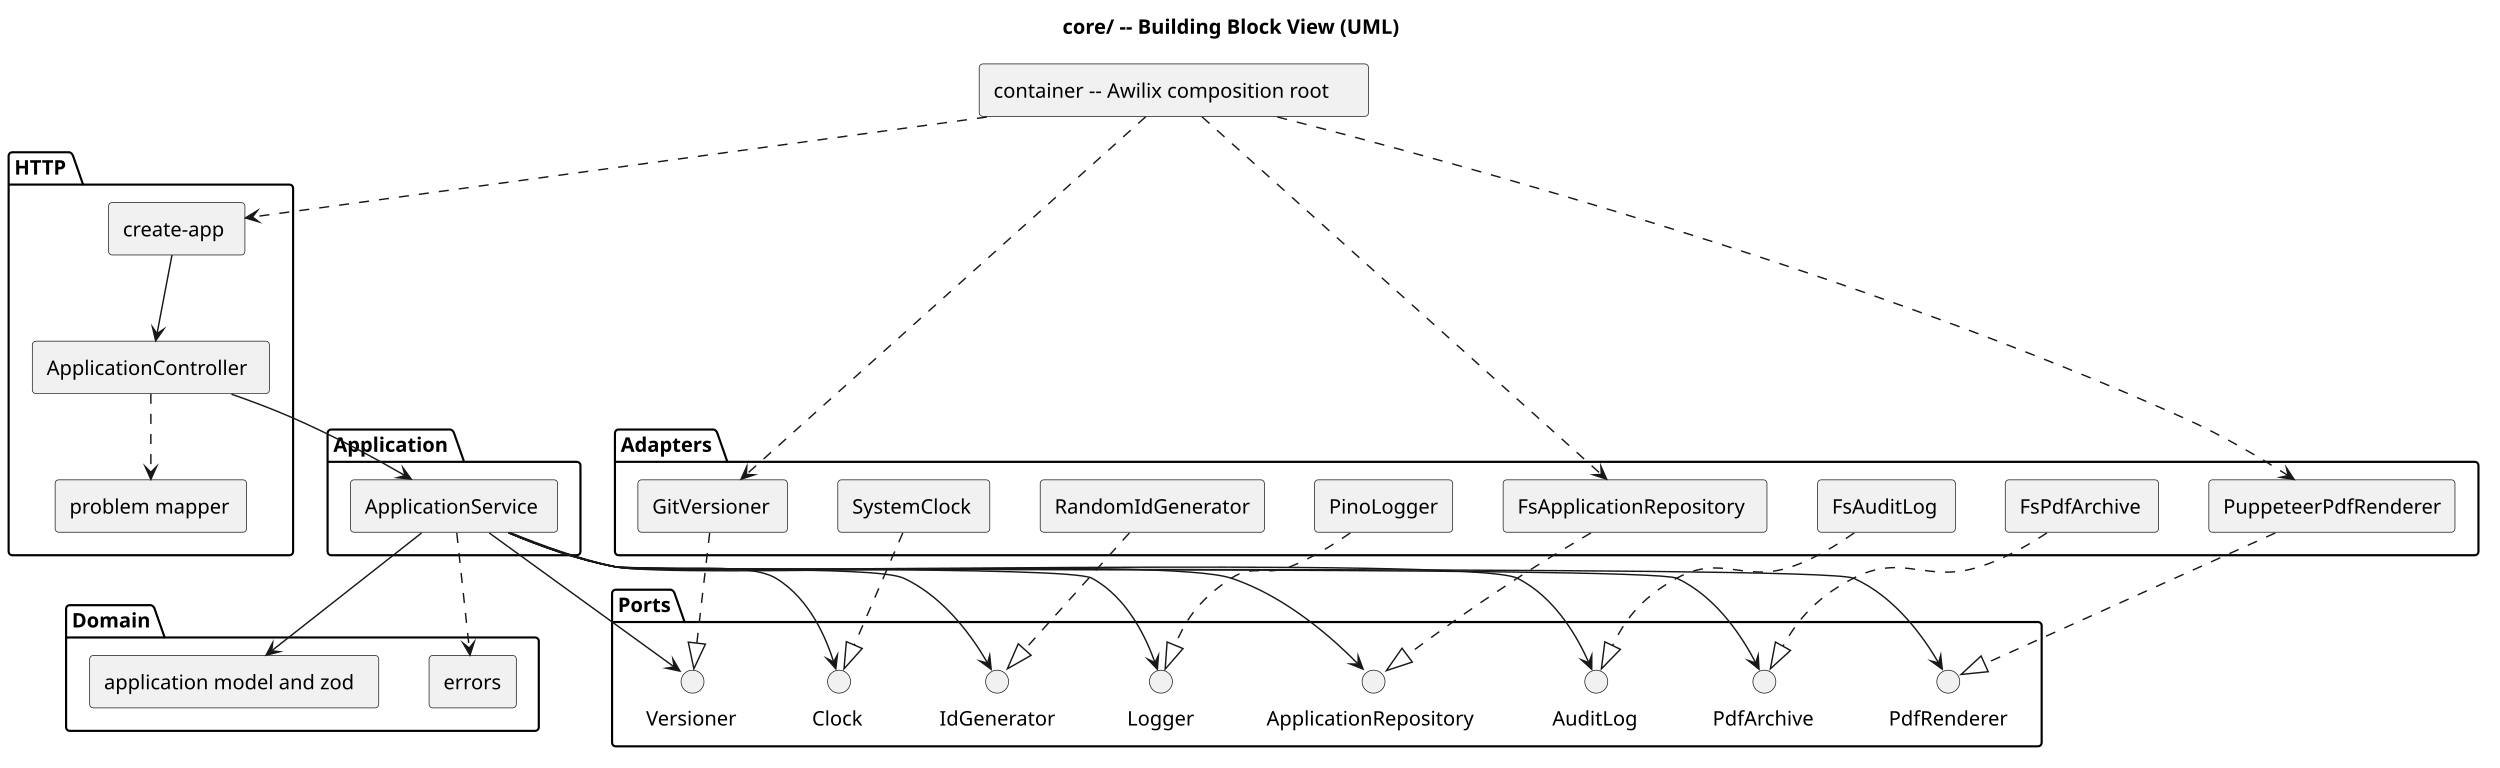
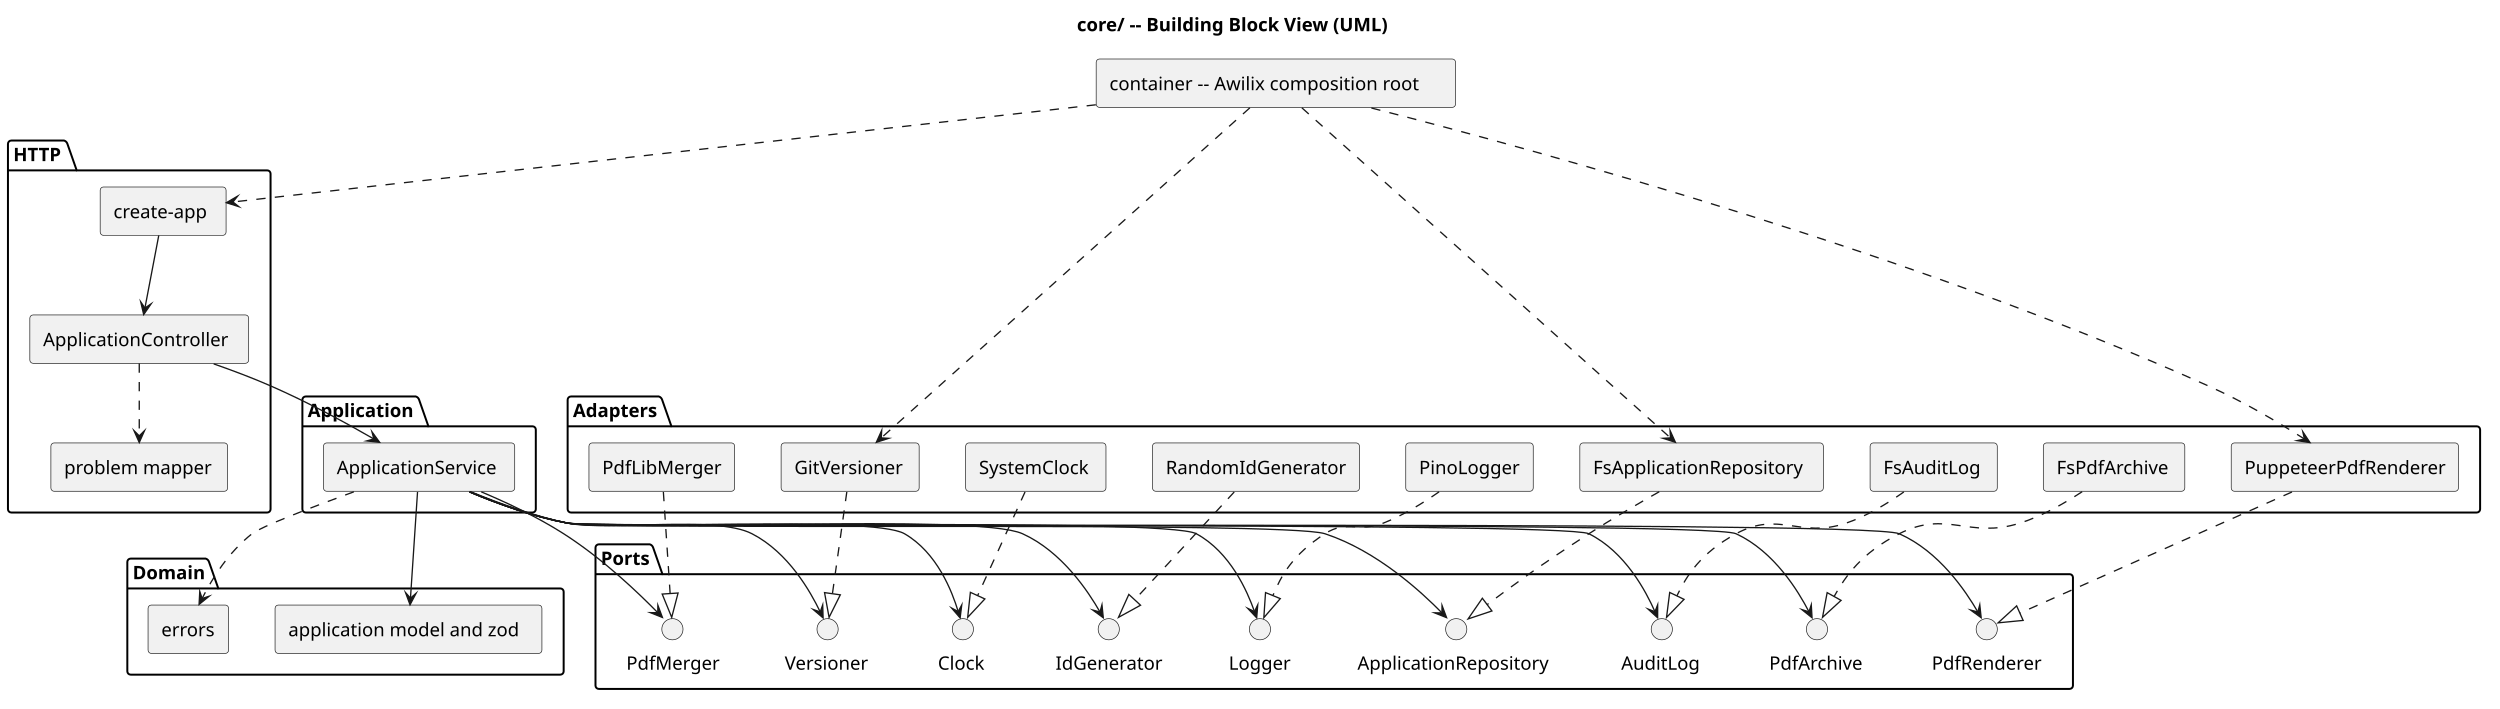
- <svg xmlns="http://www.w3.org/2000/svg" contentStyleType="text/css" data-diagram-type="DESCRIPTION" height="534px" preserveAspectRatio="none" style="width:1740px;height:534px;background:#FFFFFF;" version="1.1" viewBox="0 0 1740 534" width="1740px" zoomAndPan="magnify">
+ <svg xmlns="http://www.w3.org/2000/svg" contentStyleType="text/css" data-diagram-type="DESCRIPTION" height="534px" preserveAspectRatio="none" style="width:1885px;height:534px;background:#FFFFFF;" version="1.1" viewBox="0 0 1885 534" width="1885px" zoomAndPan="magnify">
  <defs />
  <g>
    <g class="title" data-source-line="1">
-       <text fill="#000000" font-family="sans-serif" font-size="14" font-weight="700" lengthAdjust="spacing" textLength="253.982" x="739.509" y="23.535">core/ -- Building Block View (UML)</text>
+       <text fill="#000000" font-family="sans-serif" font-size="14" font-weight="700" lengthAdjust="spacing" textLength="253.982" x="812.009" y="23.535">core/ -- Building Block View (UML)</text>
    </g>
    <g class="cluster" data-qualified-name="HTTP" data-source-line="7" id="ent0001">
      <path d="M8.5,105.978 L48.328,105.978 A3.75,3.75 0 0 1 50.828,108.478 L57.828,128.467 L201.5,128.467 A2.5,2.5 0 0 1 204,130.967 L204,383.938 A2.5,2.5 0 0 1 201.5,386.438 L8.5,386.438 A2.5,2.5 0 0 1 6,383.938 L6,108.478 A2.5,2.5 0 0 1 8.5,105.978" fill="none" style="stroke:#000000;stroke-width:1.5;" />
      <line style="stroke:#000000;stroke-width:1.5;" x1="6" x2="57.828" y1="128.467" y2="128.467" />
      <text fill="#000000" font-family="sans-serif" font-size="14" font-weight="700" lengthAdjust="spacing" textLength="38.828" x="10" y="121.513">HTTP</text>
    </g>
    <g class="cluster" data-qualified-name="Application" data-source-line="13" id="ent0005">
      <path d="M230.5,298.948 L313.511,298.948 A3.75,3.75 0 0 1 316.011,301.448 L323.011,321.437 L401.5,321.437 A2.5,2.5 0 0 1 404,323.937 L404,383.938 A2.5,2.5 0 0 1 401.5,386.438 L230.5,386.438 A2.5,2.5 0 0 1 228,383.938 L228,301.448 A2.5,2.5 0 0 1 230.5,298.948" fill="none" style="stroke:#000000;stroke-width:1.5;" />
      <line style="stroke:#000000;stroke-width:1.5;" x1="228" x2="323.011" y1="321.437" y2="321.437" />
      <text fill="#000000" font-family="sans-serif" font-size="14" font-weight="700" lengthAdjust="spacing" textLength="82.011" x="232" y="314.483">Application</text>
    </g>
    <g class="cluster" data-qualified-name="Domain" data-source-line="17" id="ent0007">
-       <path d="M48.5,421.198 L105.097,421.198 A3.75,3.75 0 0 1 107.597,423.698 L114.597,443.687 L372.5,443.687 A2.5,2.5 0 0 1 375,446.187 L375,506.178 A2.5,2.5 0 0 1 372.5,508.678 L48.5,508.678 A2.5,2.5 0 0 1 46,506.178 L46,423.698 A2.5,2.5 0 0 1 48.5,421.198" fill="none" style="stroke:#000000;stroke-width:1.5;" />
-       <line style="stroke:#000000;stroke-width:1.5;" x1="46" x2="114.597" y1="443.687" y2="443.687" />
-       <text fill="#000000" font-family="sans-serif" font-size="14" font-weight="700" lengthAdjust="spacing" textLength="55.597" x="50" y="436.733">Domain</text>
+       <path d="M98.5,421.198 L155.097,421.198 A3.75,3.75 0 0 1 157.597,423.698 L164.597,443.687 L422.5,443.687 A2.5,2.5 0 0 1 425,446.187 L425,506.178 A2.5,2.5 0 0 1 422.5,508.678 L98.5,508.678 A2.5,2.5 0 0 1 96,506.178 L96,423.698 A2.5,2.5 0 0 1 98.5,421.198" fill="none" style="stroke:#000000;stroke-width:1.5;" />
+       <line style="stroke:#000000;stroke-width:1.5;" x1="96" x2="164.597" y1="443.687" y2="443.687" />
+       <text fill="#000000" font-family="sans-serif" font-size="14" font-weight="700" lengthAdjust="spacing" textLength="55.597" x="100" y="436.733">Domain</text>
    </g>
    <g class="cluster" data-qualified-name="Ports" data-source-line="22" id="ent0010">
-       <path d="M428.5,410.438 L466.981,410.438 A3.75,3.75 0 0 1 469.481,412.938 L476.481,432.927 L1418.5,432.927 A2.5,2.5 0 0 1 1421,435.427 L1421,516.938 A2.5,2.5 0 0 1 1418.5,519.438 L428.5,519.438 A2.5,2.5 0 0 1 426,516.938 L426,412.938 A2.5,2.5 0 0 1 428.5,410.438" fill="none" style="stroke:#000000;stroke-width:1.5;" />
-       <line style="stroke:#000000;stroke-width:1.5;" x1="426" x2="476.481" y1="432.927" y2="432.927" />
-       <text fill="#000000" font-family="sans-serif" font-size="14" font-weight="700" lengthAdjust="spacing" textLength="37.481" x="430" y="425.973">Ports</text>
-     </g>
-     <g class="cluster" data-qualified-name="Adapters" data-source-line="33" id="ent0019">
-       <path d="M430.5,298.948 L496.749,298.948 A3.75,3.75 0 0 1 499.249,301.448 L506.249,321.437 L1722.5,321.437 A2.5,2.5 0 0 1 1725,323.937 L1725,383.938 A2.5,2.5 0 0 1 1722.5,386.438 L430.5,386.438 A2.5,2.5 0 0 1 428,383.938 L428,301.448 A2.5,2.5 0 0 1 430.5,298.948" fill="none" style="stroke:#000000;stroke-width:1.5;" />
+       <path d="M451.5,410.438 L489.981,410.438 A3.75,3.75 0 0 1 492.481,412.938 L499.481,432.927 L1560.5,432.927 A2.5,2.5 0 0 1 1563,435.427 L1563,516.938 A2.5,2.5 0 0 1 1560.5,519.438 L451.5,519.438 A2.5,2.5 0 0 1 449,516.938 L449,412.938 A2.5,2.5 0 0 1 451.5,410.438" fill="none" style="stroke:#000000;stroke-width:1.5;" />
+       <line style="stroke:#000000;stroke-width:1.5;" x1="449" x2="499.481" y1="432.927" y2="432.927" />
+       <text fill="#000000" font-family="sans-serif" font-size="14" font-weight="700" lengthAdjust="spacing" textLength="37.481" x="453" y="425.973">Ports</text>
+     </g>
+     <g class="cluster" data-qualified-name="Adapters" data-source-line="34" id="ent0020">
+       <path d="M430.5,298.948 L496.749,298.948 A3.75,3.75 0 0 1 499.249,301.448 L506.249,321.437 L1867.5,321.437 A2.5,2.5 0 0 1 1870,323.937 L1870,383.938 A2.5,2.5 0 0 1 1867.5,386.438 L430.5,386.438 A2.5,2.5 0 0 1 428,383.938 L428,301.448 A2.5,2.5 0 0 1 430.5,298.948" fill="none" style="stroke:#000000;stroke-width:1.5;" />
      <line style="stroke:#000000;stroke-width:1.5;" x1="428" x2="506.249" y1="321.437" y2="321.437" />
      <text fill="#000000" font-family="sans-serif" font-size="14" font-weight="700" lengthAdjust="spacing" textLength="65.249" x="432" y="314.483">Adapters</text>
    </g>
    <g class="entity" data-qualified-name="HTTP.App" data-source-line="8" id="ent0002">
      <rect fill="#F1F1F1" height="36.488" rx="2.5" ry="2.5" style="stroke:#181818;stroke-width:0.5;" width="94.922" x="75.54" y="140.978" />
      <text fill="#000000" font-family="sans-serif" font-size="14" lengthAdjust="spacing" textLength="74.922" x="85.54" y="164.513">create-app</text>
    </g>
    <g class="entity" data-qualified-name="HTTP.Ctrl" data-source-line="9" id="ent0003">
      <rect fill="#F1F1F1" height="36.488" rx="2.5" ry="2.5" style="stroke:#181818;stroke-width:0.5;" width="165.011" x="22.49" y="237.458" />
      <text fill="#000000" font-family="sans-serif" font-size="14" lengthAdjust="spacing" textLength="145.011" x="32.49" y="260.993">ApplicationController</text>
    </g>
    <g class="entity" data-qualified-name="HTTP.Problem" data-source-line="10" id="ent0004">
      <rect fill="#F1F1F1" height="36.488" rx="2.5" ry="2.5" style="stroke:#181818;stroke-width:0.5;" width="133.251" x="38.37" y="333.948" />
      <text fill="#000000" font-family="sans-serif" font-size="14" lengthAdjust="spacing" textLength="113.251" x="48.37" y="357.483">problem mapper</text>
    </g>
    <g class="entity" data-qualified-name="Application.Service" data-source-line="14" id="ent0006">
      <rect fill="#F1F1F1" height="36.488" rx="2.5" ry="2.5" style="stroke:#181818;stroke-width:0.5;" width="144.182" x="243.91" y="333.948" />
      <text fill="#000000" font-family="sans-serif" font-size="14" lengthAdjust="spacing" textLength="124.182" x="253.91" y="357.483">ApplicationService</text>
    </g>
    <g class="entity" data-qualified-name="Domain.DomainModel" data-source-line="18" id="ent0008">
-       <rect fill="#F1F1F1" height="36.488" rx="2.5" ry="2.5" style="stroke:#181818;stroke-width:0.5;" width="201.207" x="62.4" y="456.198" />
-       <text fill="#000000" font-family="sans-serif" font-size="14" lengthAdjust="spacing" textLength="181.207" x="72.4" y="479.733">application model and zod</text>
+       <rect fill="#F1F1F1" height="36.488" rx="2.5" ry="2.5" style="stroke:#181818;stroke-width:0.5;" width="201.207" x="207.4" y="456.198" />
+       <text fill="#000000" font-family="sans-serif" font-size="14" lengthAdjust="spacing" textLength="181.207" x="217.4" y="479.733">application model and zod</text>
    </g>
    <g class="entity" data-qualified-name="Domain.DomainErrors" data-source-line="19" id="ent0009">
-       <rect fill="#F1F1F1" height="36.488" rx="2.5" ry="2.5" style="stroke:#181818;stroke-width:0.5;" width="60.722" x="298.64" y="456.198" />
-       <text fill="#000000" font-family="sans-serif" font-size="14" lengthAdjust="spacing" textLength="40.722" x="308.64" y="479.733">errors</text>
+       <rect fill="#F1F1F1" height="36.488" rx="2.5" ry="2.5" style="stroke:#181818;stroke-width:0.5;" width="60.722" x="111.64" y="456.198" />
+       <text fill="#000000" font-family="sans-serif" font-size="14" lengthAdjust="spacing" textLength="40.722" x="121.64" y="479.733">errors</text>
    </g>
    <g class="entity" data-qualified-name="Ports.ApplicationRepository" data-source-line="23" id="ent0011">
-       <ellipse cx="956" cy="474.438" fill="#F1F1F1" rx="8" ry="8" style="stroke:#181818;stroke-width:0.5;" />
-       <text fill="#000000" font-family="sans-serif" font-size="14" lengthAdjust="spacing" textLength="148.976" x="881.512" y="504.973">ApplicationRepository</text>
+       <ellipse cx="1098" cy="474.438" fill="#F1F1F1" rx="8" ry="8" style="stroke:#181818;stroke-width:0.5;" />
+       <text fill="#000000" font-family="sans-serif" font-size="14" lengthAdjust="spacing" textLength="148.976" x="1023.512" y="504.973">ApplicationRepository</text>
    </g>
    <g class="entity" data-qualified-name="Ports.AuditLog" data-source-line="24" id="ent0012">
-       <ellipse cx="1111" cy="474.438" fill="#F1F1F1" rx="8" ry="8" style="stroke:#181818;stroke-width:0.5;" />
-       <text fill="#000000" font-family="sans-serif" font-size="14" lengthAdjust="spacing" textLength="61.236" x="1080.382" y="504.973">AuditLog</text>
+       <ellipse cx="1253" cy="474.438" fill="#F1F1F1" rx="8" ry="8" style="stroke:#181818;stroke-width:0.5;" />
+       <text fill="#000000" font-family="sans-serif" font-size="14" lengthAdjust="spacing" textLength="61.236" x="1222.382" y="504.973">AuditLog</text>
    </g>
    <g class="entity" data-qualified-name="Ports.PdfArchive" data-source-line="25" id="ent0013">
-       <ellipse cx="1228" cy="474.438" fill="#F1F1F1" rx="8" ry="8" style="stroke:#181818;stroke-width:0.5;" />
-       <text fill="#000000" font-family="sans-serif" font-size="14" lengthAdjust="spacing" textLength="72.037" x="1191.981" y="504.973">PdfArchive</text>
+       <ellipse cx="1370" cy="474.438" fill="#F1F1F1" rx="8" ry="8" style="stroke:#181818;stroke-width:0.5;" />
+       <text fill="#000000" font-family="sans-serif" font-size="14" lengthAdjust="spacing" textLength="72.037" x="1333.981" y="504.973">PdfArchive</text>
    </g>
    <g class="entity" data-qualified-name="Ports.PdfRenderer" data-source-line="26" id="ent0014">
-       <ellipse cx="1356" cy="474.438" fill="#F1F1F1" rx="8" ry="8" style="stroke:#181818;stroke-width:0.5;" />
-       <text fill="#000000" font-family="sans-serif" font-size="14" lengthAdjust="spacing" textLength="82.906" x="1314.547" y="504.973">PdfRenderer</text>
-     </g>
-     <g class="entity" data-qualified-name="Ports.Versioner" data-source-line="27" id="ent0015">
-       <ellipse cx="482" cy="474.438" fill="#F1F1F1" rx="8" ry="8" style="stroke:#181818;stroke-width:0.5;" />
-       <text fill="#000000" font-family="sans-serif" font-size="14" lengthAdjust="spacing" textLength="64.682" x="449.659" y="504.973">Versioner</text>
-     </g>
-     <g class="entity" data-qualified-name="Ports.Clock" data-source-line="28" id="ent0016">
-       <ellipse cx="584" cy="474.438" fill="#F1F1F1" rx="8" ry="8" style="stroke:#181818;stroke-width:0.5;" />
-       <text fill="#000000" font-family="sans-serif" font-size="14" lengthAdjust="spacing" textLength="37.687" x="565.157" y="504.973">Clock</text>
-     </g>
-     <g class="entity" data-qualified-name="Ports.IdGenerator" data-source-line="29" id="ent0017">
-       <ellipse cx="694" cy="474.438" fill="#F1F1F1" rx="8" ry="8" style="stroke:#181818;stroke-width:0.5;" />
-       <text fill="#000000" font-family="sans-serif" font-size="14" lengthAdjust="spacing" textLength="80.274" x="653.863" y="504.973">IdGenerator</text>
-     </g>
-     <g class="entity" data-qualified-name="Ports.Logger" data-source-line="30" id="ent0018">
-       <ellipse cx="808" cy="474.438" fill="#F1F1F1" rx="8" ry="8" style="stroke:#181818;stroke-width:0.5;" />
-       <text fill="#000000" font-family="sans-serif" font-size="14" lengthAdjust="spacing" textLength="47.052" x="784.474" y="504.973">Logger</text>
-     </g>
-     <g class="entity" data-qualified-name="Adapters.FsRepo" data-source-line="34" id="ent0020">
-       <rect fill="#F1F1F1" height="36.488" rx="2.5" ry="2.5" style="stroke:#181818;stroke-width:0.5;" width="183.618" x="1046.19" y="333.948" />
-       <text fill="#000000" font-family="sans-serif" font-size="14" lengthAdjust="spacing" textLength="163.618" x="1056.19" y="357.483">FsApplicationRepository</text>
-     </g>
-     <g class="entity" data-qualified-name="Adapters.FsAudit" data-source-line="35" id="ent0021">
-       <rect fill="#F1F1F1" height="36.488" rx="2.5" ry="2.5" style="stroke:#181818;stroke-width:0.5;" width="95.879" x="1265.06" y="333.948" />
-       <text fill="#000000" font-family="sans-serif" font-size="14" lengthAdjust="spacing" textLength="75.879" x="1275.06" y="357.483">FsAuditLog</text>
-     </g>
-     <g class="entity" data-qualified-name="Adapters.FsArchive" data-source-line="36" id="ent0022">
-       <rect fill="#F1F1F1" height="36.488" rx="2.5" ry="2.5" style="stroke:#181818;stroke-width:0.5;" width="106.68" x="1395.66" y="333.948" />
-       <text fill="#000000" font-family="sans-serif" font-size="14" lengthAdjust="spacing" textLength="86.68" x="1405.66" y="357.483">FsPdfArchive</text>
-     </g>
-     <g class="entity" data-qualified-name="Adapters.Pup" data-source-line="37" id="ent0023">
-       <rect fill="#F1F1F1" height="36.488" rx="2.5" ry="2.5" style="stroke:#181818;stroke-width:0.5;" width="171.32" x="1537.34" y="333.948" />
-       <text fill="#000000" font-family="sans-serif" font-size="14" lengthAdjust="spacing" textLength="151.32" x="1547.34" y="357.483">PuppeteerPdfRenderer</text>
-     </g>
-     <g class="entity" data-qualified-name="Adapters.Git" data-source-line="38" id="ent0024">
-       <rect fill="#F1F1F1" height="36.488" rx="2.5" ry="2.5" style="stroke:#181818;stroke-width:0.5;" width="104.082" x="443.96" y="333.948" />
-       <text fill="#000000" font-family="sans-serif" font-size="14" lengthAdjust="spacing" textLength="84.082" x="453.96" y="357.483">GitVersioner</text>
-     </g>
-     <g class="entity" data-qualified-name="Adapters.Clk" data-source-line="39" id="ent0025">
-       <rect fill="#F1F1F1" height="36.488" rx="2.5" ry="2.5" style="stroke:#181818;stroke-width:0.5;" width="105.784" x="583.11" y="333.948" />
-       <text fill="#000000" font-family="sans-serif" font-size="14" lengthAdjust="spacing" textLength="85.784" x="593.11" y="357.483">SystemClock</text>
-     </g>
-     <g class="entity" data-qualified-name="Adapters.Ids" data-source-line="40" id="ent0026">
-       <rect fill="#F1F1F1" height="36.488" rx="2.5" ry="2.5" style="stroke:#181818;stroke-width:0.5;" width="156.028" x="723.99" y="333.948" />
-       <text fill="#000000" font-family="sans-serif" font-size="14" lengthAdjust="spacing" textLength="136.028" x="733.99" y="357.483">RandomIdGenerator</text>
-     </g>
-     <g class="entity" data-qualified-name="Adapters.Pino" data-source-line="41" id="ent0027">
-       <rect fill="#F1F1F1" height="36.488" rx="2.5" ry="2.5" style="stroke:#181818;stroke-width:0.5;" width="96.125" x="914.94" y="333.948" />
-       <text fill="#000000" font-family="sans-serif" font-size="14" lengthAdjust="spacing" textLength="76.125" x="924.94" y="357.483">PinoLogger</text>
-     </g>
-     <g class="entity" data-qualified-name="Container" data-source-line="44" id="ent0028">
-       <rect fill="#F1F1F1" height="36.488" rx="2.5" ry="2.5" style="stroke:#181818;stroke-width:0.5;" width="270.954" x="681.52" y="44.488" />
-       <text fill="#000000" font-family="sans-serif" font-size="14" lengthAdjust="spacing" textLength="250.954" x="691.52" y="68.023">container -- Awilix composition root</text>
-     </g>
-     <g class="link" data-entity-1="ent0002" data-entity-2="ent0003" data-link-type="dependency" data-source-line="46" id="lnk29">
+       <ellipse cx="1498" cy="474.438" fill="#F1F1F1" rx="8" ry="8" style="stroke:#181818;stroke-width:0.5;" />
+       <text fill="#000000" font-family="sans-serif" font-size="14" lengthAdjust="spacing" textLength="82.906" x="1456.547" y="504.973">PdfRenderer</text>
+     </g>
+     <g class="entity" data-qualified-name="Ports.PdfMerger" data-source-line="27" id="ent0015">
+       <ellipse cx="507" cy="474.438" fill="#F1F1F1" rx="8" ry="8" style="stroke:#181818;stroke-width:0.5;" />
+       <text fill="#000000" font-family="sans-serif" font-size="14" lengthAdjust="spacing" textLength="69.542" x="472.229" y="504.973">PdfMerger</text>
+     </g>
+     <g class="entity" data-qualified-name="Ports.Versioner" data-source-line="28" id="ent0016">
+       <ellipse cx="624" cy="474.438" fill="#F1F1F1" rx="8" ry="8" style="stroke:#181818;stroke-width:0.5;" />
+       <text fill="#000000" font-family="sans-serif" font-size="14" lengthAdjust="spacing" textLength="64.682" x="591.659" y="504.973">Versioner</text>
+     </g>
+     <g class="entity" data-qualified-name="Ports.Clock" data-source-line="29" id="ent0017">
+       <ellipse cx="726" cy="474.438" fill="#F1F1F1" rx="8" ry="8" style="stroke:#181818;stroke-width:0.5;" />
+       <text fill="#000000" font-family="sans-serif" font-size="14" lengthAdjust="spacing" textLength="37.687" x="707.157" y="504.973">Clock</text>
+     </g>
+     <g class="entity" data-qualified-name="Ports.IdGenerator" data-source-line="30" id="ent0018">
+       <ellipse cx="836" cy="474.438" fill="#F1F1F1" rx="8" ry="8" style="stroke:#181818;stroke-width:0.5;" />
+       <text fill="#000000" font-family="sans-serif" font-size="14" lengthAdjust="spacing" textLength="80.274" x="795.863" y="504.973">IdGenerator</text>
+     </g>
+     <g class="entity" data-qualified-name="Ports.Logger" data-source-line="31" id="ent0019">
+       <ellipse cx="950" cy="474.438" fill="#F1F1F1" rx="8" ry="8" style="stroke:#181818;stroke-width:0.5;" />
+       <text fill="#000000" font-family="sans-serif" font-size="14" lengthAdjust="spacing" textLength="47.052" x="926.474" y="504.973">Logger</text>
+     </g>
+     <g class="entity" data-qualified-name="Adapters.FsRepo" data-source-line="35" id="ent0021">
+       <rect fill="#F1F1F1" height="36.488" rx="2.5" ry="2.5" style="stroke:#181818;stroke-width:0.5;" width="183.618" x="1191.19" y="333.948" />
+       <text fill="#000000" font-family="sans-serif" font-size="14" lengthAdjust="spacing" textLength="163.618" x="1201.19" y="357.483">FsApplicationRepository</text>
+     </g>
+     <g class="entity" data-qualified-name="Adapters.FsAudit" data-source-line="36" id="ent0022">
+       <rect fill="#F1F1F1" height="36.488" rx="2.5" ry="2.5" style="stroke:#181818;stroke-width:0.5;" width="95.879" x="1410.06" y="333.948" />
+       <text fill="#000000" font-family="sans-serif" font-size="14" lengthAdjust="spacing" textLength="75.879" x="1420.06" y="357.483">FsAuditLog</text>
+     </g>
+     <g class="entity" data-qualified-name="Adapters.FsArchive" data-source-line="37" id="ent0023">
+       <rect fill="#F1F1F1" height="36.488" rx="2.5" ry="2.5" style="stroke:#181818;stroke-width:0.5;" width="106.68" x="1540.66" y="333.948" />
+       <text fill="#000000" font-family="sans-serif" font-size="14" lengthAdjust="spacing" textLength="86.68" x="1550.66" y="357.483">FsPdfArchive</text>
+     </g>
+     <g class="entity" data-qualified-name="Adapters.Pup" data-source-line="38" id="ent0024">
+       <rect fill="#F1F1F1" height="36.488" rx="2.5" ry="2.5" style="stroke:#181818;stroke-width:0.5;" width="171.32" x="1682.34" y="333.948" />
+       <text fill="#000000" font-family="sans-serif" font-size="14" lengthAdjust="spacing" textLength="151.32" x="1692.34" y="357.483">PuppeteerPdfRenderer</text>
+     </g>
+     <g class="entity" data-qualified-name="Adapters.Merger" data-source-line="39" id="ent0025">
+       <rect fill="#F1F1F1" height="36.488" rx="2.5" ry="2.5" style="stroke:#181818;stroke-width:0.5;" width="109.865" x="444.07" y="333.948" />
+       <text fill="#000000" font-family="sans-serif" font-size="14" lengthAdjust="spacing" textLength="89.865" x="454.07" y="357.483">PdfLibMerger</text>
+     </g>
+     <g class="entity" data-qualified-name="Adapters.Git" data-source-line="40" id="ent0026">
+       <rect fill="#F1F1F1" height="36.488" rx="2.5" ry="2.5" style="stroke:#181818;stroke-width:0.5;" width="104.082" x="588.96" y="333.948" />
+       <text fill="#000000" font-family="sans-serif" font-size="14" lengthAdjust="spacing" textLength="84.082" x="598.96" y="357.483">GitVersioner</text>
+     </g>
+     <g class="entity" data-qualified-name="Adapters.Clk" data-source-line="41" id="ent0027">
+       <rect fill="#F1F1F1" height="36.488" rx="2.5" ry="2.5" style="stroke:#181818;stroke-width:0.5;" width="105.784" x="728.11" y="333.948" />
+       <text fill="#000000" font-family="sans-serif" font-size="14" lengthAdjust="spacing" textLength="85.784" x="738.11" y="357.483">SystemClock</text>
+     </g>
+     <g class="entity" data-qualified-name="Adapters.Ids" data-source-line="42" id="ent0028">
+       <rect fill="#F1F1F1" height="36.488" rx="2.5" ry="2.5" style="stroke:#181818;stroke-width:0.5;" width="156.028" x="868.99" y="333.948" />
+       <text fill="#000000" font-family="sans-serif" font-size="14" lengthAdjust="spacing" textLength="136.028" x="878.99" y="357.483">RandomIdGenerator</text>
+     </g>
+     <g class="entity" data-qualified-name="Adapters.Pino" data-source-line="43" id="ent0029">
+       <rect fill="#F1F1F1" height="36.488" rx="2.5" ry="2.5" style="stroke:#181818;stroke-width:0.5;" width="96.125" x="1059.94" y="333.948" />
+       <text fill="#000000" font-family="sans-serif" font-size="14" lengthAdjust="spacing" textLength="76.125" x="1069.94" y="357.483">PinoLogger</text>
+     </g>
+     <g class="entity" data-qualified-name="Container" data-source-line="46" id="ent0030">
+       <rect fill="#F1F1F1" height="36.488" rx="2.5" ry="2.5" style="stroke:#181818;stroke-width:0.5;" width="270.954" x="826.52" y="44.488" />
+       <text fill="#000000" font-family="sans-serif" font-size="14" lengthAdjust="spacing" textLength="250.954" x="836.52" y="68.023">container -- Awilix composition root</text>
+     </g>
+     <g class="link" data-entity-1="ent0002" data-entity-2="ent0003" data-link-type="dependency" data-source-line="48" id="lnk31">
      <path d="M119.7,177.548 C116.47,194.488 112.515,215.237 109.275,232.256" fill="none" id="App-to-Ctrl" style="stroke:#181818;stroke-width:1;" />
      <polygon fill="#181818" points="108.34,237.168,113.953,229.075,109.275,232.256,106.094,227.579,108.34,237.168" style="stroke:#181818;stroke-width:1;stroke-linejoin:miter;stroke-miterlimit:10;" />
    </g>
-     <g class="link" data-entity-1="ent0003" data-entity-2="ent0006" data-link-type="dependency" data-source-line="47" id="lnk30">
+     <g class="link" data-entity-1="ent0003" data-entity-2="ent0006" data-link-type="dependency" data-source-line="49" id="lnk32">
      <path d="M161.11,274.358 C175.28,279.298 190.34,284.958 204,290.948 C232.71,303.538 259.698,318.202 281.898,330.992" fill="none" id="Ctrl-to-Service" style="stroke:#181818;stroke-width:1;" />
      <polygon fill="#181818" points="286.23,333.488,280.428,325.529,281.898,330.992,276.435,332.461,286.23,333.488" style="stroke:#181818;stroke-width:1;stroke-linejoin:miter;stroke-miterlimit:10;" />
    </g>
-     <g class="link" data-entity-1="ent0003" data-entity-2="ent0004" data-link-type="dependency" data-source-line="48" id="lnk31">
+     <g class="link" data-entity-1="ent0003" data-entity-2="ent0004" data-link-type="dependency" data-source-line="50" id="lnk33">
      <path d="M105,274.038 C105,290.978 105,311.638 105,328.658" fill="none" id="Ctrl-to-Problem" style="stroke:#181818;stroke-width:1;stroke-dasharray:7,7;" />
      <polygon fill="#181818" points="105,333.658,109,324.658,105,328.658,101,324.658,105,333.658" style="stroke:#181818;stroke-width:1;stroke-linejoin:miter;stroke-miterlimit:10;" />
    </g>
-     <g class="link" data-entity-1="ent0006" data-entity-2="ent0008" data-link-type="dependency" data-source-line="49" id="lnk32">
-       <path d="M293.42,370.938 C264.33,393.798 218.001,430.219 189.101,452.929" fill="none" id="Service-to-DomainModel" style="stroke:#181818;stroke-width:1;" />
-       <polygon fill="#181818" points="185.17,456.018,194.718,453.603,189.101,452.929,189.775,447.312,185.17,456.018" style="stroke:#181818;stroke-width:1;stroke-linejoin:miter;stroke-miterlimit:10;" />
-     </g>
-     <g class="link" data-entity-1="ent0006" data-entity-2="ent0009" data-link-type="dependency" data-source-line="50" id="lnk33">
-       <path d="M317.92,370.938 C320.39,393.798 324.122,428.337 326.582,451.047" fill="none" id="Service-to-DomainErrors" style="stroke:#181818;stroke-width:1;stroke-dasharray:7,7;" />
-       <polygon fill="#181818" points="327.12,456.018,330.127,446.64,326.582,451.047,322.174,447.501,327.12,456.018" style="stroke:#181818;stroke-width:1;stroke-linejoin:miter;stroke-miterlimit:10;" />
-     </g>
-     <g class="link" data-entity-1="ent0006" data-entity-2="ent0011" data-link-type="dependency" data-source-line="51" id="lnk34">
-       <path d="M354.23,370.888 C375.46,379.788 402.65,389.678 428,394.438 C474.85,403.238 811.75,387.418 857,402.438 C896.35,415.498 929.979,446.608 945.219,462.149" fill="none" id="Service-to-ApplicationRepository" style="stroke:#181818;stroke-width:1;" />
-       <polygon fill="#181818" points="948.72,465.718,945.274,456.492,945.219,462.149,939.562,462.093,948.72,465.718" style="stroke:#181818;stroke-width:1;stroke-linejoin:miter;stroke-miterlimit:10;" />
-     </g>
-     <g class="link" data-entity-1="ent0006" data-entity-2="ent0012" data-link-type="dependency" data-source-line="52" id="lnk35">
-       <path d="M353.96,370.838 C375.23,379.788 402.53,389.728 428,394.438 C462.31,400.778 1024.77,386.878 1056,402.438 C1083.35,416.068 1099.036,445.876 1105.836,461.236" fill="none" id="Service-to-AuditLog" style="stroke:#181818;stroke-width:1;" />
-       <polygon fill="#181818" points="1107.86,465.808,1107.874,455.959,1105.836,461.236,1100.559,459.198,1107.86,465.808" style="stroke:#181818;stroke-width:1;stroke-linejoin:miter;stroke-miterlimit:10;" />
-     </g>
-     <g class="link" data-entity-1="ent0006" data-entity-2="ent0013" data-link-type="dependency" data-source-line="53" id="lnk36">
-       <path d="M353.96,370.858 C375.23,379.808 402.53,389.758 428,394.438 C448.19,398.148 1148.39,393.768 1167,402.438 C1195.87,415.888 1213.99,445.919 1221.98,461.339" fill="none" id="Service-to-PdfArchive" style="stroke:#181818;stroke-width:1;" />
-       <polygon fill="#181818" points="1224.28,465.778,1223.691,455.947,1221.98,461.339,1216.588,459.628,1224.28,465.778" style="stroke:#181818;stroke-width:1;stroke-linejoin:miter;stroke-miterlimit:10;" />
-     </g>
-     <g class="link" data-entity-1="ent0006" data-entity-2="ent0014" data-link-type="dependency" data-source-line="54" id="lnk37">
-       <path d="M353.95,370.878 C375.22,379.828 402.52,389.778 428,394.438 C451.55,398.748 1268.09,392.768 1290,402.438 C1320.18,415.758 1340.321,445.974 1349.291,461.433" fill="none" id="Service-to-PdfRenderer" style="stroke:#181818;stroke-width:1;" />
-       <polygon fill="#181818" points="1351.8,465.758,1350.743,455.966,1349.291,461.433,1343.823,459.981,1351.8,465.758" style="stroke:#181818;stroke-width:1;stroke-linejoin:miter;stroke-miterlimit:10;" />
-     </g>
-     <g class="link" data-entity-1="ent0006" data-entity-2="ent0015" data-link-type="dependency" data-source-line="55" id="lnk38">
-       <path d="M340.49,370.938 C378.19,398.248 444.601,446.345 469.201,464.165" fill="none" id="Service-to-Versioner" style="stroke:#181818;stroke-width:1;" />
-       <polygon fill="#181818" points="473.25,467.098,468.308,458.579,469.201,464.165,463.615,465.058,473.25,467.098" style="stroke:#181818;stroke-width:1;stroke-linejoin:miter;stroke-miterlimit:10;" />
-     </g>
-     <g class="link" data-entity-1="ent0006" data-entity-2="ent0016" data-link-type="dependency" data-source-line="56" id="lnk39">
-       <path d="M355.62,370.888 C376.69,379.498 403.29,389.118 428,394.438 C452.39,399.688 518.65,389.528 540,402.438 C564.08,416.988 575.427,445.49 580.237,460.75" fill="none" id="Service-to-Clock" style="stroke:#181818;stroke-width:1;" />
-       <polygon fill="#181818" points="581.74,465.518,582.849,455.732,580.237,460.75,575.219,458.137,581.74,465.518" style="stroke:#181818;stroke-width:1;stroke-linejoin:miter;stroke-miterlimit:10;" />
-     </g>
-     <g class="link" data-entity-1="ent0006" data-entity-2="ent0017" data-link-type="dependency" data-source-line="57" id="lnk40">
-       <path d="M354.78,370.888 C375.95,379.668 402.9,389.448 428,394.438 C449.92,398.798 608.73,393.028 629,402.438 C658.71,416.228 678.533,446.186 687.363,461.506" fill="none" id="Service-to-IdGenerator" style="stroke:#181818;stroke-width:1;" />
-       <polygon fill="#181818" points="689.86,465.838,688.831,456.043,687.363,461.506,681.9,460.038,689.86,465.838" style="stroke:#181818;stroke-width:1;stroke-linejoin:miter;stroke-miterlimit:10;" />
-     </g>
-     <g class="link" data-entity-1="ent0006" data-entity-2="ent0018" data-link-type="dependency" data-source-line="58" id="lnk41">
-       <path d="M354.24,370.838 C375.48,379.718 402.66,389.608 428,394.438 C446.12,397.898 743.81,393.588 760,402.438 C785.59,416.428 798.458,445.906 803.868,461.156" fill="none" id="Service-to-Logger" style="stroke:#181818;stroke-width:1;" />
-       <polygon fill="#181818" points="805.54,465.868,806.301,456.049,803.868,461.156,798.761,458.724,805.54,465.868" style="stroke:#181818;stroke-width:1;stroke-linejoin:miter;stroke-miterlimit:10;" />
-     </g>
-     <g class="link" data-entity-1="ent0020" data-entity-2="ent0011" data-link-type="extension" data-source-line="60" id="lnk42">
-       <path d="M1107.28,370.888 C1091.74,380.028 1072.68,391.528 1056,402.438 C1021.61,424.928 996.665,443.105 979.375,455.985" fill="none" id="FsRepo-to-ApplicationRepository" style="stroke:#181818;stroke-width:1;stroke-dasharray:7,7;" />
-       <polygon fill="none" points="964.94,466.738,982.959,460.797,975.791,451.173,964.94,466.738" style="stroke:#181818;stroke-width:1;stroke-linejoin:miter;stroke-miterlimit:10;" />
-     </g>
-     <g class="link" data-entity-1="ent0021" data-entity-2="ent0012" data-link-type="extension" data-source-line="61" id="lnk43">
-       <path d="M1290.5,370.888 C1278.32,379.498 1262.6,389.108 1247,394.438 C1213.18,405.988 1198.34,385.268 1167,402.438 C1140.29,417.078 1129.711,434.081 1122.371,449.321" fill="none" id="FsAudit-to-AuditLog" style="stroke:#181818;stroke-width:1;stroke-dasharray:7,7;" />
-       <polygon fill="none" points="1114.56,465.538,1127.776,451.925,1116.965,446.718,1114.56,465.538" style="stroke:#181818;stroke-width:1;stroke-linejoin:miter;stroke-miterlimit:10;" />
-     </g>
-     <g class="link" data-entity-1="ent0022" data-entity-2="ent0013" data-link-type="extension" data-source-line="62" id="lnk44">
-       <path d="M1424.63,370.928 C1411.47,379.548 1394.57,389.158 1378,394.438 C1340.58,406.358 1324.98,384.588 1290,402.438 C1261.72,416.868 1249.465,434.477 1240.935,449.777" fill="none" id="FsArchive-to-PdfArchive" style="stroke:#181818;stroke-width:1;stroke-dasharray:7,7;" />
-       <polygon fill="none" points="1232.17,465.498,1246.176,452.698,1235.695,446.855,1232.17,465.498" style="stroke:#181818;stroke-width:1;stroke-linejoin:miter;stroke-miterlimit:10;" />
-     </g>
-     <g class="link" data-entity-1="ent0023" data-entity-2="ent0014" data-link-type="extension" data-source-line="63" id="lnk45">
-       <path d="M1583.6,370.938 C1520.07,399.548 1415.081,446.824 1381.321,462.034" fill="none" id="Pup-to-PdfRenderer" style="stroke:#181818;stroke-width:1;stroke-dasharray:7,7;" />
-       <polygon fill="none" points="1364.91,469.428,1383.786,467.505,1378.857,456.564,1364.91,469.428" style="stroke:#181818;stroke-width:1;stroke-linejoin:miter;stroke-miterlimit:10;" />
-     </g>
-     <g class="link" data-entity-1="ent0024" data-entity-2="ent0015" data-link-type="extension" data-source-line="64" id="lnk46">
-       <path d="M493.93,370.938 C490.85,397.458 487.226,428.488 485.006,447.608" fill="none" id="Git-to-Versioner" style="stroke:#181818;stroke-width:1;stroke-dasharray:7,7;" />
-       <polygon fill="none" points="482.93,465.488,490.966,448.3,479.046,446.916,482.93,465.488" style="stroke:#181818;stroke-width:1;stroke-linejoin:miter;stroke-miterlimit:10;" />
-     </g>
-     <g class="link" data-entity-1="ent0025" data-entity-2="ent0016" data-link-type="extension" data-source-line="65" id="lnk47">
-       <path d="M628.33,370.938 C616.86,397.458 602.838,429.844 594.578,448.964" fill="none" id="Clk-to-Clock" style="stroke:#181818;stroke-width:1;stroke-dasharray:7,7;" />
-       <polygon fill="none" points="587.44,465.488,600.087,451.344,589.071,446.585,587.44,465.488" style="stroke:#181818;stroke-width:1;stroke-linejoin:miter;stroke-miterlimit:10;" />
-     </g>
-     <g class="link" data-entity-1="ent0026" data-entity-2="ent0017" data-link-type="extension" data-source-line="66" id="lnk48">
-       <path d="M786.06,370.938 C762.24,397.458 730.337,432.976 713.167,452.096" fill="none" id="Ids-to-IdGenerator" style="stroke:#181818;stroke-width:1;stroke-dasharray:7,7;" />
-       <polygon fill="none" points="701.14,465.488,717.631,456.105,708.702,448.087,701.14,465.488" style="stroke:#181818;stroke-width:1;stroke-linejoin:miter;stroke-miterlimit:10;" />
-     </g>
-     <g class="link" data-entity-1="ent0027" data-entity-2="ent0018" data-link-type="extension" data-source-line="67" id="lnk49">
-       <path d="M939.77,370.928 C927.86,379.228 912.78,388.548 898,394.438 C880.75,401.308 872.53,392.268 857,402.438 C832.69,418.358 823.972,434.286 817.832,449.126" fill="none" id="Pino-to-Logger" style="stroke:#181818;stroke-width:1;stroke-dasharray:7,7;" />
-       <polygon fill="none" points="810.95,465.758,823.376,451.42,812.288,446.832,810.95,465.758" style="stroke:#181818;stroke-width:1;stroke-linejoin:miter;stroke-miterlimit:10;" />
-     </g>
-     <g class="link" data-entity-1="ent0028" data-entity-2="ent0020" data-link-type="dependency" data-source-line="69" id="lnk50">
-       <path d="M836.6,81.278 C893.9,132.598 1057.025,278.683 1114.525,330.173" fill="none" id="Container-to-FsRepo" style="stroke:#181818;stroke-width:1;stroke-dasharray:7,7;" />
-       <polygon fill="#181818" points="1118.25,333.508,1114.214,324.524,1114.525,330.173,1108.877,330.484,1118.25,333.508" style="stroke:#181818;stroke-width:1;stroke-linejoin:miter;stroke-miterlimit:10;" />
-     </g>
-     <g class="link" data-entity-1="ent0028" data-entity-2="ent0023" data-link-type="dependency" data-source-line="70" id="lnk51">
-       <path d="M889.01,81.418 C1018.49,114.428 1297.81,191.218 1520,290.948 C1547.21,303.168 1572.188,318.003 1592.518,331.013" fill="none" id="Container-to-Pup" style="stroke:#181818;stroke-width:1;stroke-dasharray:7,7;" />
-       <polygon fill="#181818" points="1596.73,333.708,1591.305,325.488,1592.518,331.013,1586.993,332.226,1596.73,333.708" style="stroke:#181818;stroke-width:1;stroke-linejoin:miter;stroke-miterlimit:10;" />
-     </g>
-     <g class="link" data-entity-1="ent0028" data-entity-2="ent0024" data-link-type="dependency" data-source-line="71" id="lnk52">
-       <path d="M797.4,81.278 C740.1,132.598 576.975,278.683 519.475,330.173" fill="none" id="Container-to-Git" style="stroke:#181818;stroke-width:1;stroke-dasharray:7,7;" />
-       <polygon fill="#181818" points="515.75,333.508,525.123,330.484,519.475,330.173,519.786,324.524,515.75,333.508" style="stroke:#181818;stroke-width:1;stroke-linejoin:miter;stroke-miterlimit:10;" />
-     </g>
-     <g class="link" data-entity-1="ent0028" data-entity-2="ent0002" data-link-type="dependency" data-source-line="72" id="lnk53">
-       <path d="M686.87,81.448 C530.47,102.738 280.894,136.724 175.744,151.034" fill="none" id="Container-to-App" style="stroke:#181818;stroke-width:1;stroke-dasharray:7,7;" />
-       <polygon fill="#181818" points="170.79,151.708,180.247,154.458,175.744,151.034,179.168,146.531,170.79,151.708" style="stroke:#181818;stroke-width:1;stroke-linejoin:miter;stroke-miterlimit:10;" />
+     <g class="link" data-entity-1="ent0006" data-entity-2="ent0008" data-link-type="dependency" data-source-line="51" id="lnk34">
+       <path d="M314.82,370.938 C313.3,393.798 311.002,428.319 309.492,451.029" fill="none" id="Service-to-DomainModel" style="stroke:#181818;stroke-width:1;" />
+       <polygon fill="#181818" points="309.16,456.018,313.748,447.303,309.492,451.029,305.766,446.773,309.16,456.018" style="stroke:#181818;stroke-width:1;stroke-linejoin:miter;stroke-miterlimit:10;" />
+     </g>
+     <g class="link" data-entity-1="ent0006" data-entity-2="ent0009" data-link-type="dependency" data-source-line="52" id="lnk35">
+       <path d="M266.82,370.818 C234.3,382.748 196.49,397.248 190,402.438 C171.99,416.838 160.455,435.371 152.375,451.271" fill="none" id="Service-to-DomainErrors" style="stroke:#181818;stroke-width:1;stroke-dasharray:7,7;" />
+       <polygon fill="#181818" points="150.11,455.728,157.753,449.517,152.375,451.271,150.621,445.893,150.11,455.728" style="stroke:#181818;stroke-width:1;stroke-linejoin:miter;stroke-miterlimit:10;" />
+     </g>
+     <g class="link" data-entity-1="ent0006" data-entity-2="ent0011" data-link-type="dependency" data-source-line="53" id="lnk36">
+       <path d="M354.22,370.938 C375.45,379.848 402.64,389.728 428,394.438 C459.19,400.228 968.87,392.518 999,402.438 C1038.38,415.408 1071.993,446.565 1087.223,462.125" fill="none" id="Service-to-ApplicationRepository" style="stroke:#181818;stroke-width:1;" />
+       <polygon fill="#181818" points="1090.72,465.698,1087.283,456.469,1087.223,462.125,1081.566,462.064,1090.72,465.698" style="stroke:#181818;stroke-width:1;stroke-linejoin:miter;stroke-miterlimit:10;" />
+     </g>
+     <g class="link" data-entity-1="ent0006" data-entity-2="ent0012" data-link-type="dependency" data-source-line="54" id="lnk37">
+       <path d="M353.96,370.868 C375.22,379.818 402.52,389.758 428,394.438 C449.04,398.298 1178.84,392.918 1198,402.438 C1225.37,416.038 1241.051,445.854 1247.841,461.234" fill="none" id="Service-to-AuditLog" style="stroke:#181818;stroke-width:1;" />
+       <polygon fill="#181818" points="1249.86,465.808,1249.884,455.959,1247.841,461.234,1242.566,459.19,1249.86,465.808" style="stroke:#181818;stroke-width:1;stroke-linejoin:miter;stroke-miterlimit:10;" />
+     </g>
+     <g class="link" data-entity-1="ent0006" data-entity-2="ent0013" data-link-type="dependency" data-source-line="55" id="lnk38">
+       <path d="M353.95,370.878 C375.22,379.838 402.52,389.778 428,394.438 C452.07,398.838 1286.81,392.128 1309,402.438 C1337.88,415.858 1356.003,445.907 1363.983,461.337" fill="none" id="Service-to-PdfArchive" style="stroke:#181818;stroke-width:1;" />
+       <polygon fill="#181818" points="1366.28,465.778,1365.699,455.947,1363.983,461.337,1358.593,459.622,1366.28,465.778" style="stroke:#181818;stroke-width:1;stroke-linejoin:miter;stroke-miterlimit:10;" />
+     </g>
+     <g class="link" data-entity-1="ent0006" data-entity-2="ent0014" data-link-type="dependency" data-source-line="56" id="lnk39">
+       <path d="M353.95,370.888 C375.22,379.848 402.52,389.788 428,394.438 C455.44,399.438 1406.48,391.198 1432,402.438 C1462.19,415.738 1482.334,445.962 1491.294,461.432" fill="none" id="Service-to-PdfRenderer" style="stroke:#181818;stroke-width:1;" />
+       <polygon fill="#181818" points="1493.8,465.758,1492.751,455.966,1491.294,461.432,1485.828,459.975,1493.8,465.758" style="stroke:#181818;stroke-width:1;stroke-linejoin:miter;stroke-miterlimit:10;" />
+     </g>
+     <g class="link" data-entity-1="ent0006" data-entity-2="ent0015" data-link-type="dependency" data-source-line="57" id="lnk40">
+       <path d="M362.87,370.858 C382.72,379.208 405.67,390.078 425,402.438 C455.14,421.718 482.214,447.914 495.974,461.984" fill="none" id="Service-to-PdfMerger" style="stroke:#181818;stroke-width:1;" />
+       <polygon fill="#181818" points="499.47,465.558,496.037,456.327,495.974,461.984,490.318,461.921,499.47,465.558" style="stroke:#181818;stroke-width:1;stroke-linejoin:miter;stroke-miterlimit:10;" />
+     </g>
+     <g class="link" data-entity-1="ent0006" data-entity-2="ent0016" data-link-type="dependency" data-source-line="58" id="lnk41">
+       <path d="M355.33,370.928 C376.44,379.598 403.15,389.268 428,394.438 C458.29,400.738 539.5,388.258 567,402.438 C594.54,416.628 611.158,446.2 618.448,461.4" fill="none" id="Service-to-Versioner" style="stroke:#181818;stroke-width:1;" />
+       <polygon fill="#181818" points="620.61,465.908,620.325,456.064,618.448,461.4,613.111,459.523,620.61,465.908" style="stroke:#181818;stroke-width:1;stroke-linejoin:miter;stroke-miterlimit:10;" />
+     </g>
+     <g class="link" data-entity-1="ent0006" data-entity-2="ent0017" data-link-type="dependency" data-source-line="59" id="lnk42">
+       <path d="M354.51,370.868 C375.71,379.698 402.78,389.528 428,394.438 C455.72,399.828 657.55,388.318 682,402.438 C706.61,416.658 717.878,445.934 722.488,461.124" fill="none" id="Service-to-Clock" style="stroke:#181818;stroke-width:1;" />
+       <polygon fill="#181818" points="723.94,465.908,725.154,456.135,722.488,461.124,717.499,458.458,723.94,465.908" style="stroke:#181818;stroke-width:1;stroke-linejoin:miter;stroke-miterlimit:10;" />
+     </g>
+     <g class="link" data-entity-1="ent0006" data-entity-2="ent0018" data-link-type="dependency" data-source-line="60" id="lnk43">
+       <path d="M354.24,370.848 C375.47,379.728 402.66,389.618 428,394.438 C465.45,401.568 736.29,386.668 771,402.438 C800.82,415.988 820.598,446.068 829.398,461.458" fill="none" id="Service-to-IdGenerator" style="stroke:#181818;stroke-width:1;" />
+       <polygon fill="#181818" points="831.88,465.798,830.885,456,829.398,461.458,823.94,459.971,831.88,465.798" style="stroke:#181818;stroke-width:1;stroke-linejoin:miter;stroke-miterlimit:10;" />
+     </g>
+     <g class="link" data-entity-1="ent0006" data-entity-2="ent0019" data-link-type="dependency" data-source-line="61" id="lnk44">
+       <path d="M354.22,370.908 C375.46,379.808 402.64,389.698 428,394.438 C453.89,399.278 878.84,389.888 902,402.438 C927.64,416.328 940.498,445.853 945.888,461.143" fill="none" id="Service-to-Logger" style="stroke:#181818;stroke-width:1;" />
+       <polygon fill="#181818" points="947.55,465.858,948.33,456.04,945.888,461.143,940.785,458.7,947.55,465.858" style="stroke:#181818;stroke-width:1;stroke-linejoin:miter;stroke-miterlimit:10;" />
+     </g>
+     <g class="link" data-entity-1="ent0021" data-entity-2="ent0011" data-link-type="extension" data-source-line="63" id="lnk45">
+       <path d="M1251.1,370.748 C1234.97,379.858 1215.22,391.368 1198,402.438 C1163.43,424.658 1138.538,442.912 1121.298,455.872" fill="none" id="FsRepo-to-ApplicationRepository" style="stroke:#181818;stroke-width:1;stroke-dasharray:7,7;" />
+       <polygon fill="none" points="1106.91,466.688,1124.903,460.668,1117.693,451.076,1106.91,466.688" style="stroke:#181818;stroke-width:1;stroke-linejoin:miter;stroke-miterlimit:10;" />
+     </g>
+     <g class="link" data-entity-1="ent0022" data-entity-2="ent0012" data-link-type="extension" data-source-line="64" id="lnk46">
+       <path d="M1435.51,370.908 C1423.33,379.518 1407.61,389.138 1392,394.438 C1356.91,406.348 1341.53,384.688 1309,402.438 C1282.27,417.028 1271.688,434.055 1264.358,449.305" fill="none" id="FsAudit-to-AuditLog" style="stroke:#181818;stroke-width:1;stroke-dasharray:7,7;" />
+       <polygon fill="none" points="1256.56,465.528,1269.766,451.904,1258.95,446.706,1256.56,465.528" style="stroke:#181818;stroke-width:1;stroke-linejoin:miter;stroke-miterlimit:10;" />
+     </g>
+     <g class="link" data-entity-1="ent0023" data-entity-2="ent0013" data-link-type="extension" data-source-line="65" id="lnk47">
+       <path d="M1569.96,370.738 C1556.76,379.408 1539.71,389.138 1523,394.438 C1484.3,406.708 1468.19,384.038 1432,402.438 C1403.7,416.828 1391.438,434.447 1382.918,449.767" fill="none" id="FsArchive-to-PdfArchive" style="stroke:#181818;stroke-width:1;stroke-dasharray:7,7;" />
+       <polygon fill="none" points="1374.17,465.498,1388.162,452.683,1377.675,446.851,1374.17,465.498" style="stroke:#181818;stroke-width:1;stroke-linejoin:miter;stroke-miterlimit:10;" />
+     </g>
+     <g class="link" data-entity-1="ent0024" data-entity-2="ent0014" data-link-type="extension" data-source-line="66" id="lnk48">
+       <path d="M1728.16,370.938 C1663.62,399.678 1556.473,447.396 1522.993,462.305" fill="none" id="Pup-to-PdfRenderer" style="stroke:#181818;stroke-width:1;stroke-dasharray:7,7;" />
+       <polygon fill="none" points="1506.55,469.628,1525.434,467.786,1520.552,456.824,1506.55,469.628" style="stroke:#181818;stroke-width:1;stroke-linejoin:miter;stroke-miterlimit:10;" />
+     </g>
+     <g class="link" data-entity-1="ent0025" data-entity-2="ent0015" data-link-type="extension" data-source-line="67" id="lnk49">
+       <path d="M500.18,370.938 C501.95,397.458 504.007,428.408 505.277,447.528" fill="none" id="Merger-to-PdfMerger" style="stroke:#181818;stroke-width:1;stroke-dasharray:7,7;" />
+       <polygon fill="none" points="506.47,465.488,511.264,447.13,499.29,447.925,506.47,465.488" style="stroke:#181818;stroke-width:1;stroke-linejoin:miter;stroke-miterlimit:10;" />
+     </g>
+     <g class="link" data-entity-1="ent0026" data-entity-2="ent0016" data-link-type="extension" data-source-line="68" id="lnk50">
+       <path d="M638.49,370.938 C634.74,397.458 630.356,428.546 627.646,447.666" fill="none" id="Git-to-Versioner" style="stroke:#181818;stroke-width:1;stroke-dasharray:7,7;" />
+       <polygon fill="none" points="625.12,465.488,633.587,448.508,621.705,446.824,625.12,465.488" style="stroke:#181818;stroke-width:1;stroke-linejoin:miter;stroke-miterlimit:10;" />
+     </g>
+     <g class="link" data-entity-1="ent0027" data-entity-2="ent0017" data-link-type="extension" data-source-line="69" id="lnk51">
+       <path d="M772.88,370.938 C760.75,397.458 745.863,429.998 737.123,449.118" fill="none" id="Clk-to-Clock" style="stroke:#181818;stroke-width:1;stroke-dasharray:7,7;" />
+       <polygon fill="none" points="729.64,465.488,742.58,451.612,731.666,446.623,729.64,465.488" style="stroke:#181818;stroke-width:1;stroke-linejoin:miter;stroke-miterlimit:10;" />
+     </g>
+     <g class="link" data-entity-1="ent0028" data-entity-2="ent0018" data-link-type="extension" data-source-line="70" id="lnk52">
+       <path d="M930.62,370.938 C906.14,397.458 873.199,433.142 855.549,452.262" fill="none" id="Ids-to-IdGenerator" style="stroke:#181818;stroke-width:1;stroke-dasharray:7,7;" />
+       <polygon fill="none" points="843.34,465.488,859.958,456.332,851.141,448.192,843.34,465.488" style="stroke:#181818;stroke-width:1;stroke-linejoin:miter;stroke-miterlimit:10;" />
+     </g>
+     <g class="link" data-entity-1="ent0029" data-entity-2="ent0019" data-link-type="extension" data-source-line="71" id="lnk53">
+       <path d="M1085.1,370.808 C1073.15,379.168 1057.94,388.598 1043,394.438 C1024.49,401.678 1015.7,391.658 999,402.438 C974.59,418.198 965.873,434.196 959.763,449.086" fill="none" id="Pino-to-Logger" style="stroke:#181818;stroke-width:1;stroke-dasharray:7,7;" />
+       <polygon fill="none" points="952.93,465.738,965.314,451.363,954.212,446.808,952.93,465.738" style="stroke:#181818;stroke-width:1;stroke-linejoin:miter;stroke-miterlimit:10;" />
+     </g>
+     <g class="link" data-entity-1="ent0030" data-entity-2="ent0021" data-link-type="dependency" data-source-line="73" id="lnk54">
+       <path d="M981.6,81.278 C1038.9,132.598 1202.025,278.683 1259.525,330.173" fill="none" id="Container-to-FsRepo" style="stroke:#181818;stroke-width:1;stroke-dasharray:7,7;" />
+       <polygon fill="#181818" points="1263.25,333.508,1259.214,324.524,1259.525,330.173,1253.877,330.484,1263.25,333.508" style="stroke:#181818;stroke-width:1;stroke-linejoin:miter;stroke-miterlimit:10;" />
+     </g>
+     <g class="link" data-entity-1="ent0030" data-entity-2="ent0024" data-link-type="dependency" data-source-line="74" id="lnk55">
+       <path d="M1034.01,81.418 C1163.49,114.428 1442.81,191.218 1665,290.948 C1692.21,303.168 1717.188,318.003 1737.518,331.013" fill="none" id="Container-to-Pup" style="stroke:#181818;stroke-width:1;stroke-dasharray:7,7;" />
+       <polygon fill="#181818" points="1741.73,333.708,1736.305,325.488,1737.518,331.013,1731.993,332.226,1741.73,333.708" style="stroke:#181818;stroke-width:1;stroke-linejoin:miter;stroke-miterlimit:10;" />
+     </g>
+     <g class="link" data-entity-1="ent0030" data-entity-2="ent0026" data-link-type="dependency" data-source-line="75" id="lnk56">
+       <path d="M942.4,81.278 C885.1,132.598 721.975,278.683 664.475,330.173" fill="none" id="Container-to-Git" style="stroke:#181818;stroke-width:1;stroke-dasharray:7,7;" />
+       <polygon fill="#181818" points="660.75,333.508,670.123,330.484,664.475,330.173,664.786,324.524,660.75,333.508" style="stroke:#181818;stroke-width:1;stroke-linejoin:miter;stroke-miterlimit:10;" />
+     </g>
+     <g class="link" data-entity-1="ent0030" data-entity-2="ent0002" data-link-type="dependency" data-source-line="76" id="lnk57">
+       <path d="M826.27,79.018 C634.96,100.558 300.389,138.239 175.649,152.289" fill="none" id="Container-to-App" style="stroke:#181818;stroke-width:1;stroke-dasharray:7,7;" />
+       <polygon fill="#181818" points="170.68,152.848,180.071,155.816,175.649,152.289,179.176,147.866,170.68,152.848" style="stroke:#181818;stroke-width:1;stroke-linejoin:miter;stroke-miterlimit:10;" />
    </g>
  </g>
</svg>
